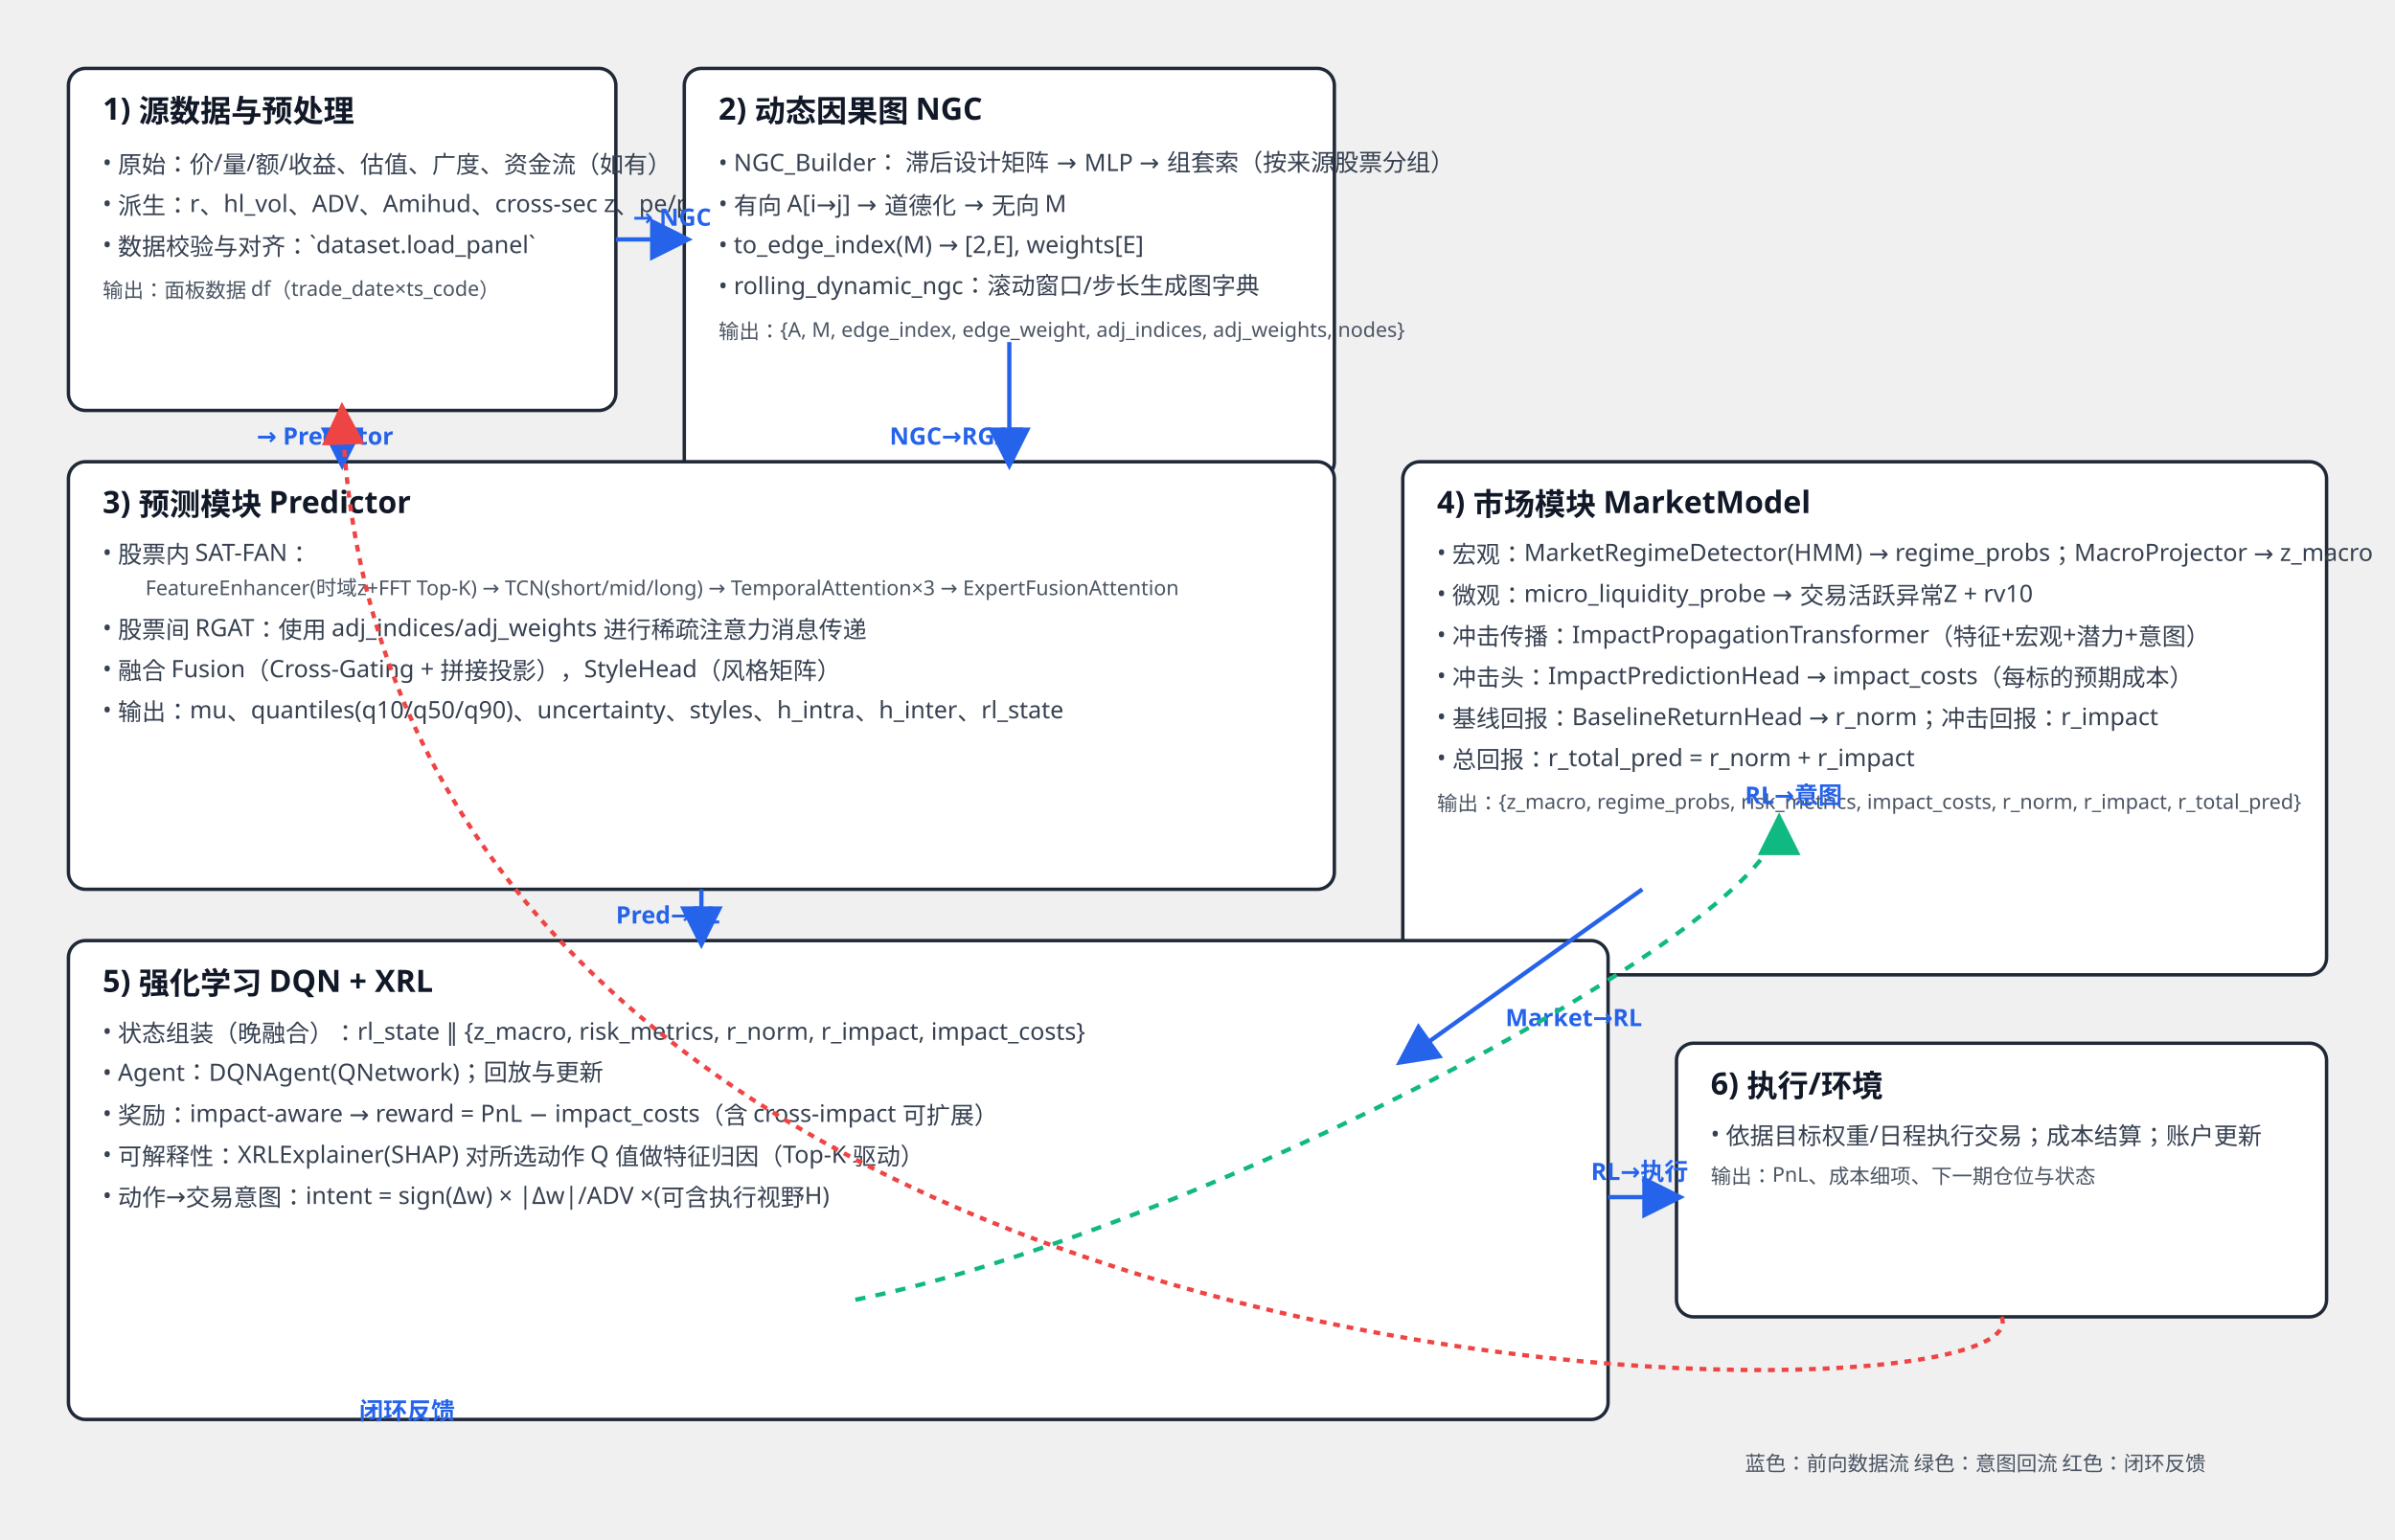
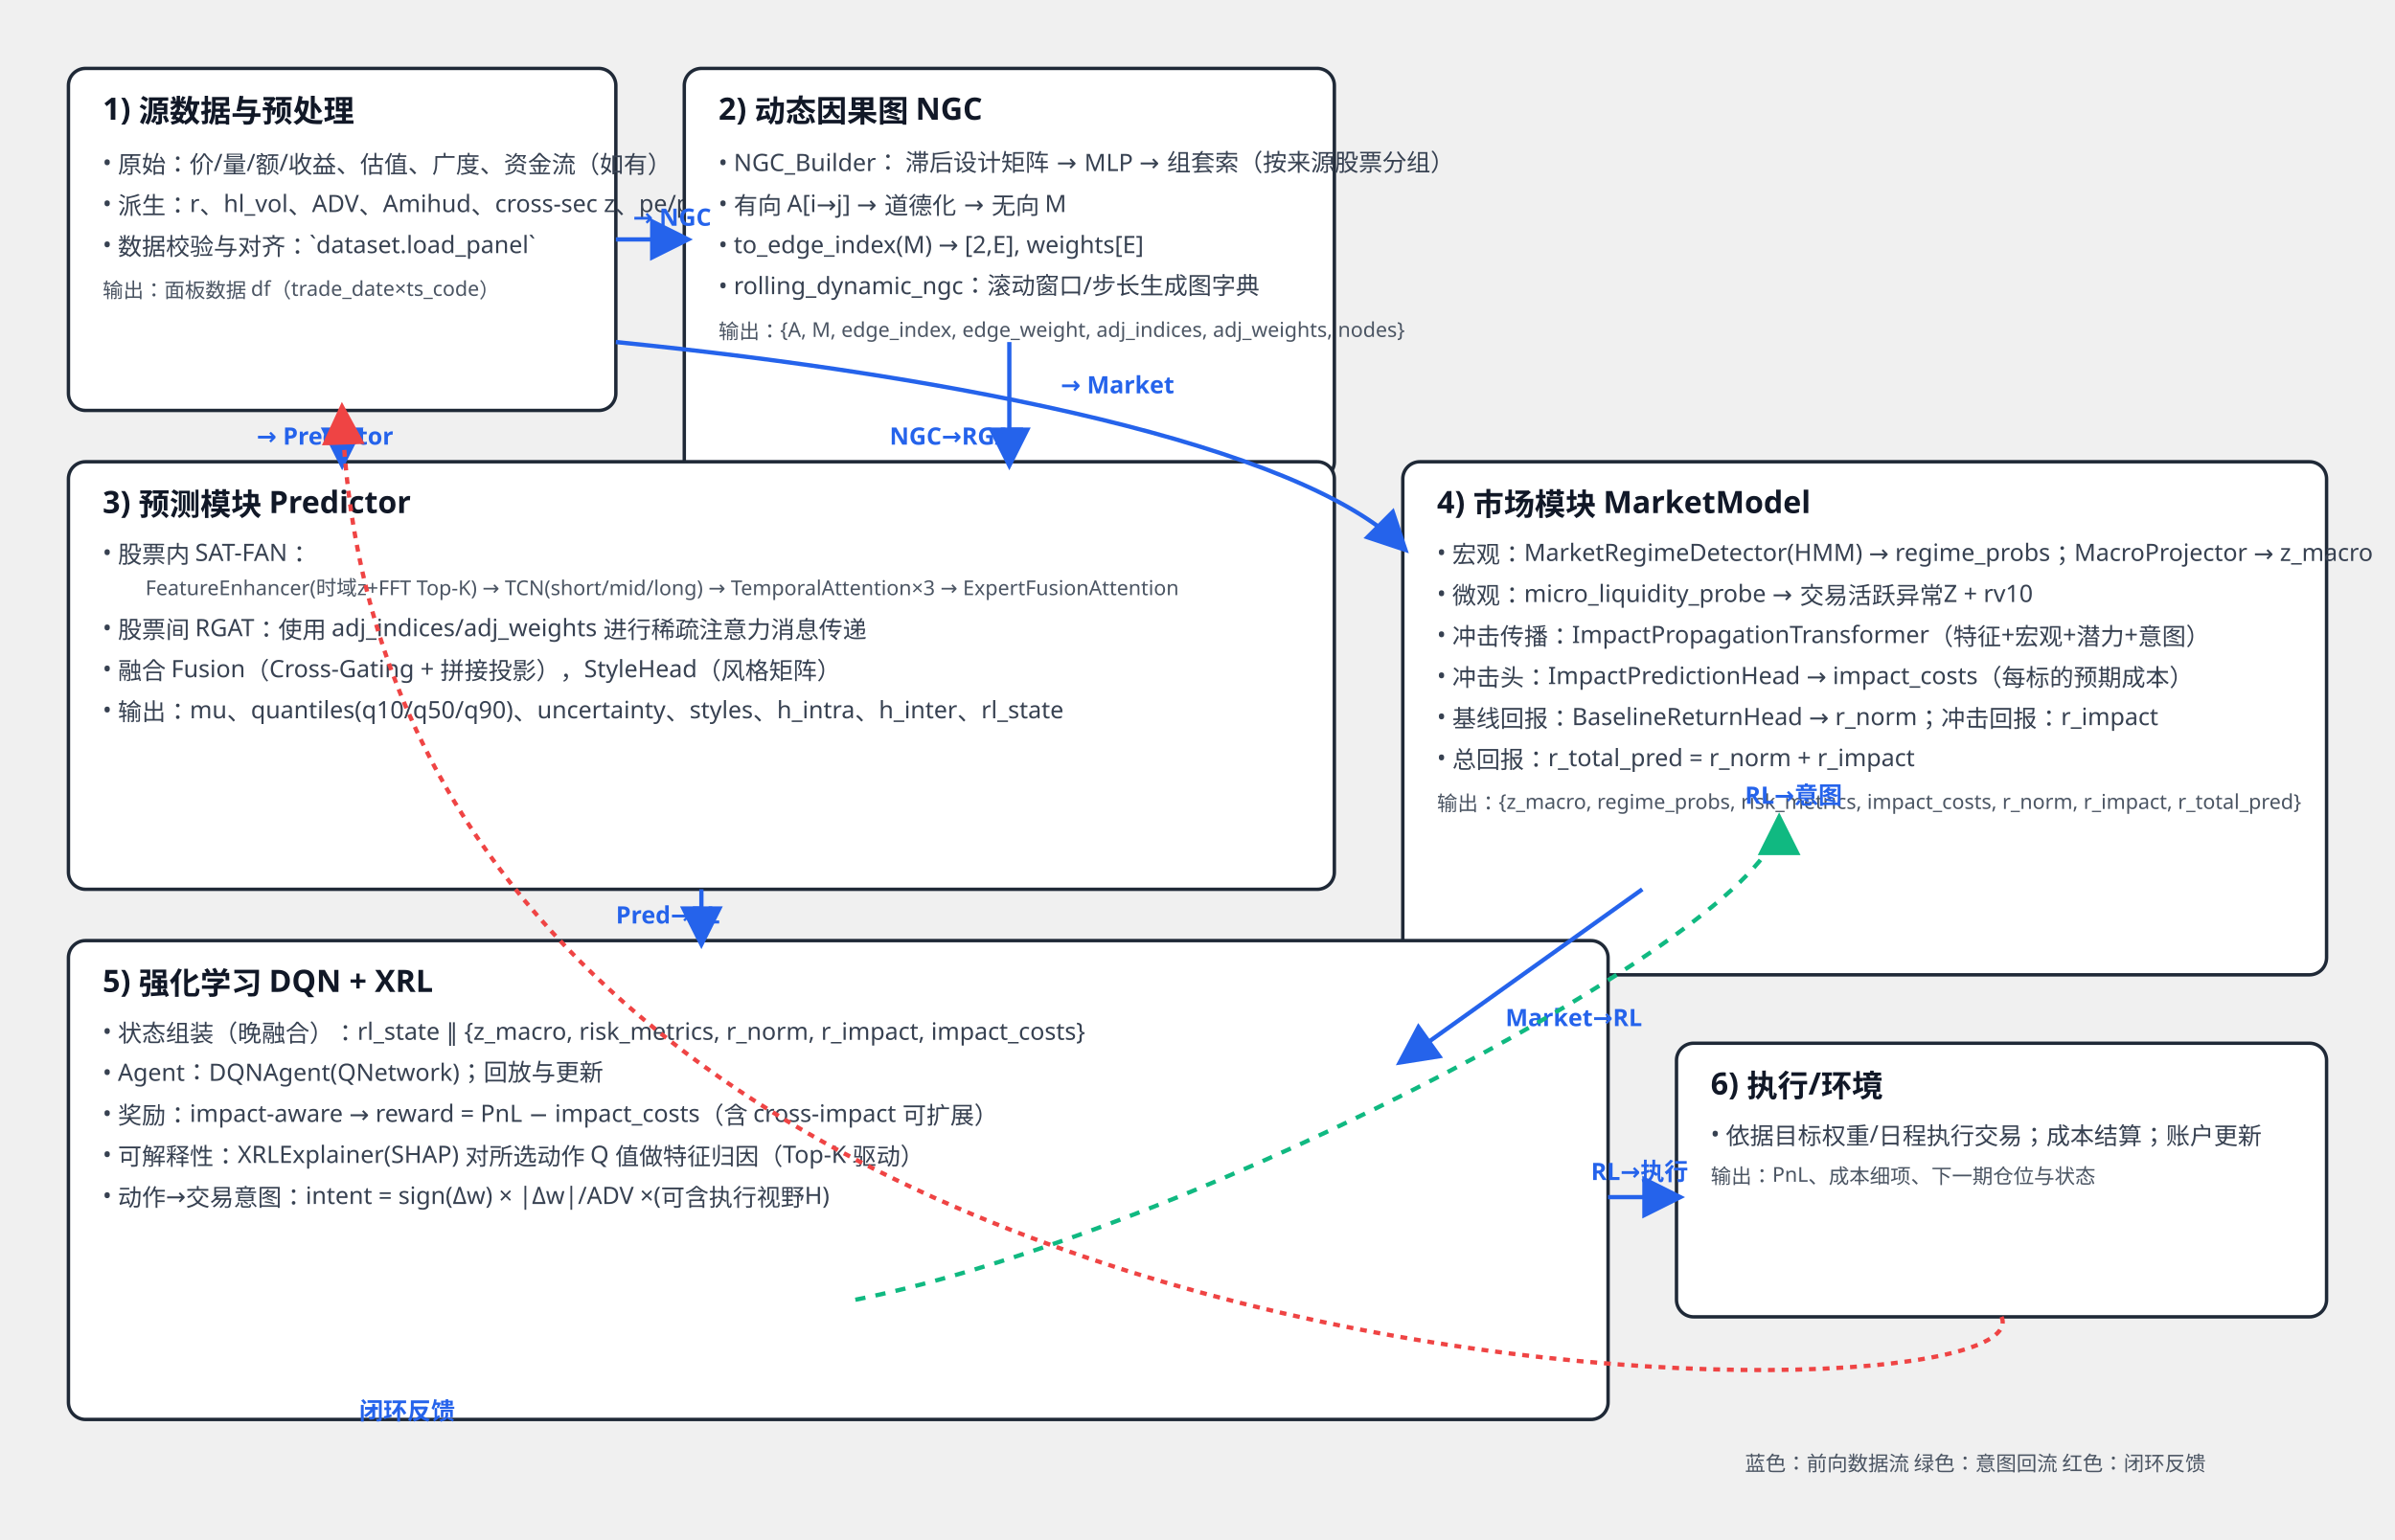
<svg xmlns="http://www.w3.org/2000/svg" width="1400" height="900" viewBox="0 0 1400 900">
  <defs>
    <style>
      .box { fill:#ffffff; stroke:#1f2937; stroke-width:2; rx:10; ry:10; }
      .title { font: 700 18px sans-serif; fill:#111827; }
      .text { font: 400 14px sans-serif; fill:#374151; }
      .tiny { font: 400 12px sans-serif; fill:#4b5563; }
      .arrow { stroke:#2563eb; stroke-width:2.5; marker-end:url(#arrowHeadBlue); fill:none; }
      .arrow2 { stroke:#10b981; stroke-width:2.5; marker-end:url(#arrowHeadGreen); fill:none; stroke-dasharray:6 6; }
      .arrow3 { stroke:#ef4444; stroke-width:2.5; marker-end:url(#arrowHeadRed); fill:none; stroke-dasharray:4 4; }
      .step { font:700 14px sans-serif; fill:#2563eb; }
    </style>
    <marker id="arrowHeadBlue" markerWidth="10" markerHeight="10" refX="8" refY="5" orient="auto">
      <polygon points="0 0, 10 5, 0 10" fill="#2563eb" />
    </marker>
    <marker id="arrowHeadGreen" markerWidth="10" markerHeight="10" refX="8" refY="5" orient="auto">
      <polygon points="0 0, 10 5, 0 10" fill="#10b981" />
    </marker>
    <marker id="arrowHeadRed" markerWidth="10" markerHeight="10" refX="8" refY="5" orient="auto">
      <polygon points="0 0, 10 5, 0 10" fill="#ef4444" />
    </marker>
  </defs>
  <rect class="box" x="40" y="40" width="320" height="200" />
  <text class="title" x="60" y="70">1) 源数据与预处理</text>
  <text class="text" x="60" y="100">• 原始：价/量/额/收益、估值、广度、资金流（如有）</text>
  <text class="text" x="60" y="124">• 派生：r、hl_vol、ADV、Amihud、cross-sec z、pe/pb_z</text>
  <text class="text" x="60" y="148">• 数据校验与对齐：`dataset.load_panel`</text>
  <text class="tiny" x="60" y="174">输出：面板数据 df（trade_date×ts_code）</text>
  <rect class="box" x="400" y="40" width="380" height="240" />
  <text class="title" x="420" y="70">2) 动态因果图 NGC</text>
  <text class="text" x="420" y="100">• NGC_Builder：
    滞后设计矩阵 → MLP → 组套索（按来源股票分组）</text>
  <text class="text" x="420" y="124">• 有向 A[i→j] → 道德化 → 无向 M</text>
  <text class="text" x="420" y="148">• to_edge_index(M) → [2,E], weights[E]</text>
  <text class="text" x="420" y="172">• rolling_dynamic_ngc：滚动窗口/步长生成图字典</text>
  <text class="tiny" x="420" y="198">输出：{A, M, edge_index, edge_weight, adj_indices, adj_weights, nodes}</text>
  <rect class="box" x="40" y="270" width="740" height="250" />
  <text class="title" x="60" y="300">3) 预测模块 Predictor</text>
  <text class="text" x="60" y="328">• 股票内 SAT-FAN：</text>
  <text class="tiny" x="85" y="348">FeatureEnhancer(时域z+FFT Top-K) → TCN(short/mid/long) → TemporalAttention×3 → ExpertFusionAttention</text>
  <text class="text" x="60" y="372">• 股票间 RGAT：使用 adj_indices/adj_weights 进行稀疏注意力消息传递</text>
  <text class="text" x="60" y="396">• 融合 Fusion（Cross-Gating + 拼接投影），StyleHead（风格矩阵）</text>
  <text class="text" x="60" y="420">• 输出：mu、quantiles(q10/q50/q90)、uncertainty、styles、h_intra、h_inter、rl_state</text>
  <rect class="box" x="820" y="270" width="540" height="300" />
  <text class="title" x="840" y="300">4) 市场模块 MarketModel</text>
  <text class="text" x="840" y="328">• 宏观：MarketRegimeDetector(HMM) → regime_probs；MacroProjector → z_macro</text>
  <text class="text" x="840" y="352">• 微观：micro_liquidity_probe → 交易活跃异常Z + rv10</text>
  <text class="text" x="840" y="376">• 冲击传播：ImpactPropagationTransformer（特征+宏观+潜力+意图）</text>
  <text class="text" x="840" y="400">• 冲击头：ImpactPredictionHead → impact_costs（每标的预期成本）</text>
  <text class="text" x="840" y="424">• 基线回报：BaselineReturnHead → r_norm；冲击回报：r_impact</text>
  <text class="text" x="840" y="448">• 总回报：r_total_pred = r_norm + r_impact</text>
  <text class="tiny" x="840" y="474">输出：{z_macro, regime_probs, risk_metrics, impact_costs, r_norm, r_impact, r_total_pred}</text>
  <rect class="box" x="40" y="550" width="900" height="280" />
  <text class="title" x="60" y="580">5) 强化学习 DQN + XRL</text>
  <text class="text" x="60" y="608">• 状态组装（晚融合）：rl_state ∥ {z_macro, risk_metrics, r_norm, r_impact, impact_costs}</text>
  <text class="text" x="60" y="632">• Agent：DQNAgent(QNetwork)；回放与更新</text>
  <text class="text" x="60" y="656">• 奖励：impact-aware → reward = PnL − impact_costs（含 cross-impact 可扩展）</text>
  <text class="text" x="60" y="680">• 可解释性：XRLExplainer(SHAP) 对所选动作 Q 值做特征归因（Top-K 驱动）</text>
  <text class="text" x="60" y="704">• 动作→交易意图：intent = sign(Δw) × |Δw|/ADV ×(可含执行视野H)</text>
  <rect class="box" x="980" y="610" width="380" height="160" />
  <text class="title" x="1000" y="640">6) 执行/环境</text>
  <text class="text" x="1000" y="668">• 依据目标权重/日程执行交易；成本结算；账户更新</text>
  <text class="tiny" x="1000" y="692">输出：PnL、成本细项、下一期仓位与状态</text>
  <path class="arrow" d="M 360 140 L 400 140" />
  <text class="step" x="370" y="132">→ NGC</text>
  <path class="arrow" d="M 200 240 L 200 270" />
  <text class="step" x="150" y="260">→ Predictor</text>
+   <path class="arrow" d="M 360 200 C 560 220, 760 260, 820 320" />
+   <text class="step" x="620" y="230">→ Market</text>
  <path class="arrow" d="M 590 200 L 590 270" />
  <text class="step" x="520" y="260">NGC→RGAT</text>
  <path class="arrow" d="M 410 520 L 410 550" />
  <text class="step" x="360" y="540">Pred→RL</text>
  <path class="arrow" d="M 960 520 L 820 620" />
  <text class="step" x="880" y="600">Market→RL</text>
  <path class="arrow2" d="M 500 760 C 700 720, 1040 540, 1040 480" />
  <text class="step" x="1020" y="470" fill="#10b981">RL→意图</text>
  <path class="arrow" d="M 940 700 L 980 700" />
  <text class="step" x="930" y="690">RL→执行</text>
  <path class="arrow3" d="M 1170 770 C 1200 840, 220 840, 200 240" />
  <text class="step" x="210" y="830" fill="#ef4444">闭环反馈</text>
  <text class="tiny" x="1020" y="860">蓝色：前向数据流  绿色：意图回流  红色：闭环反馈</text>
</svg>
